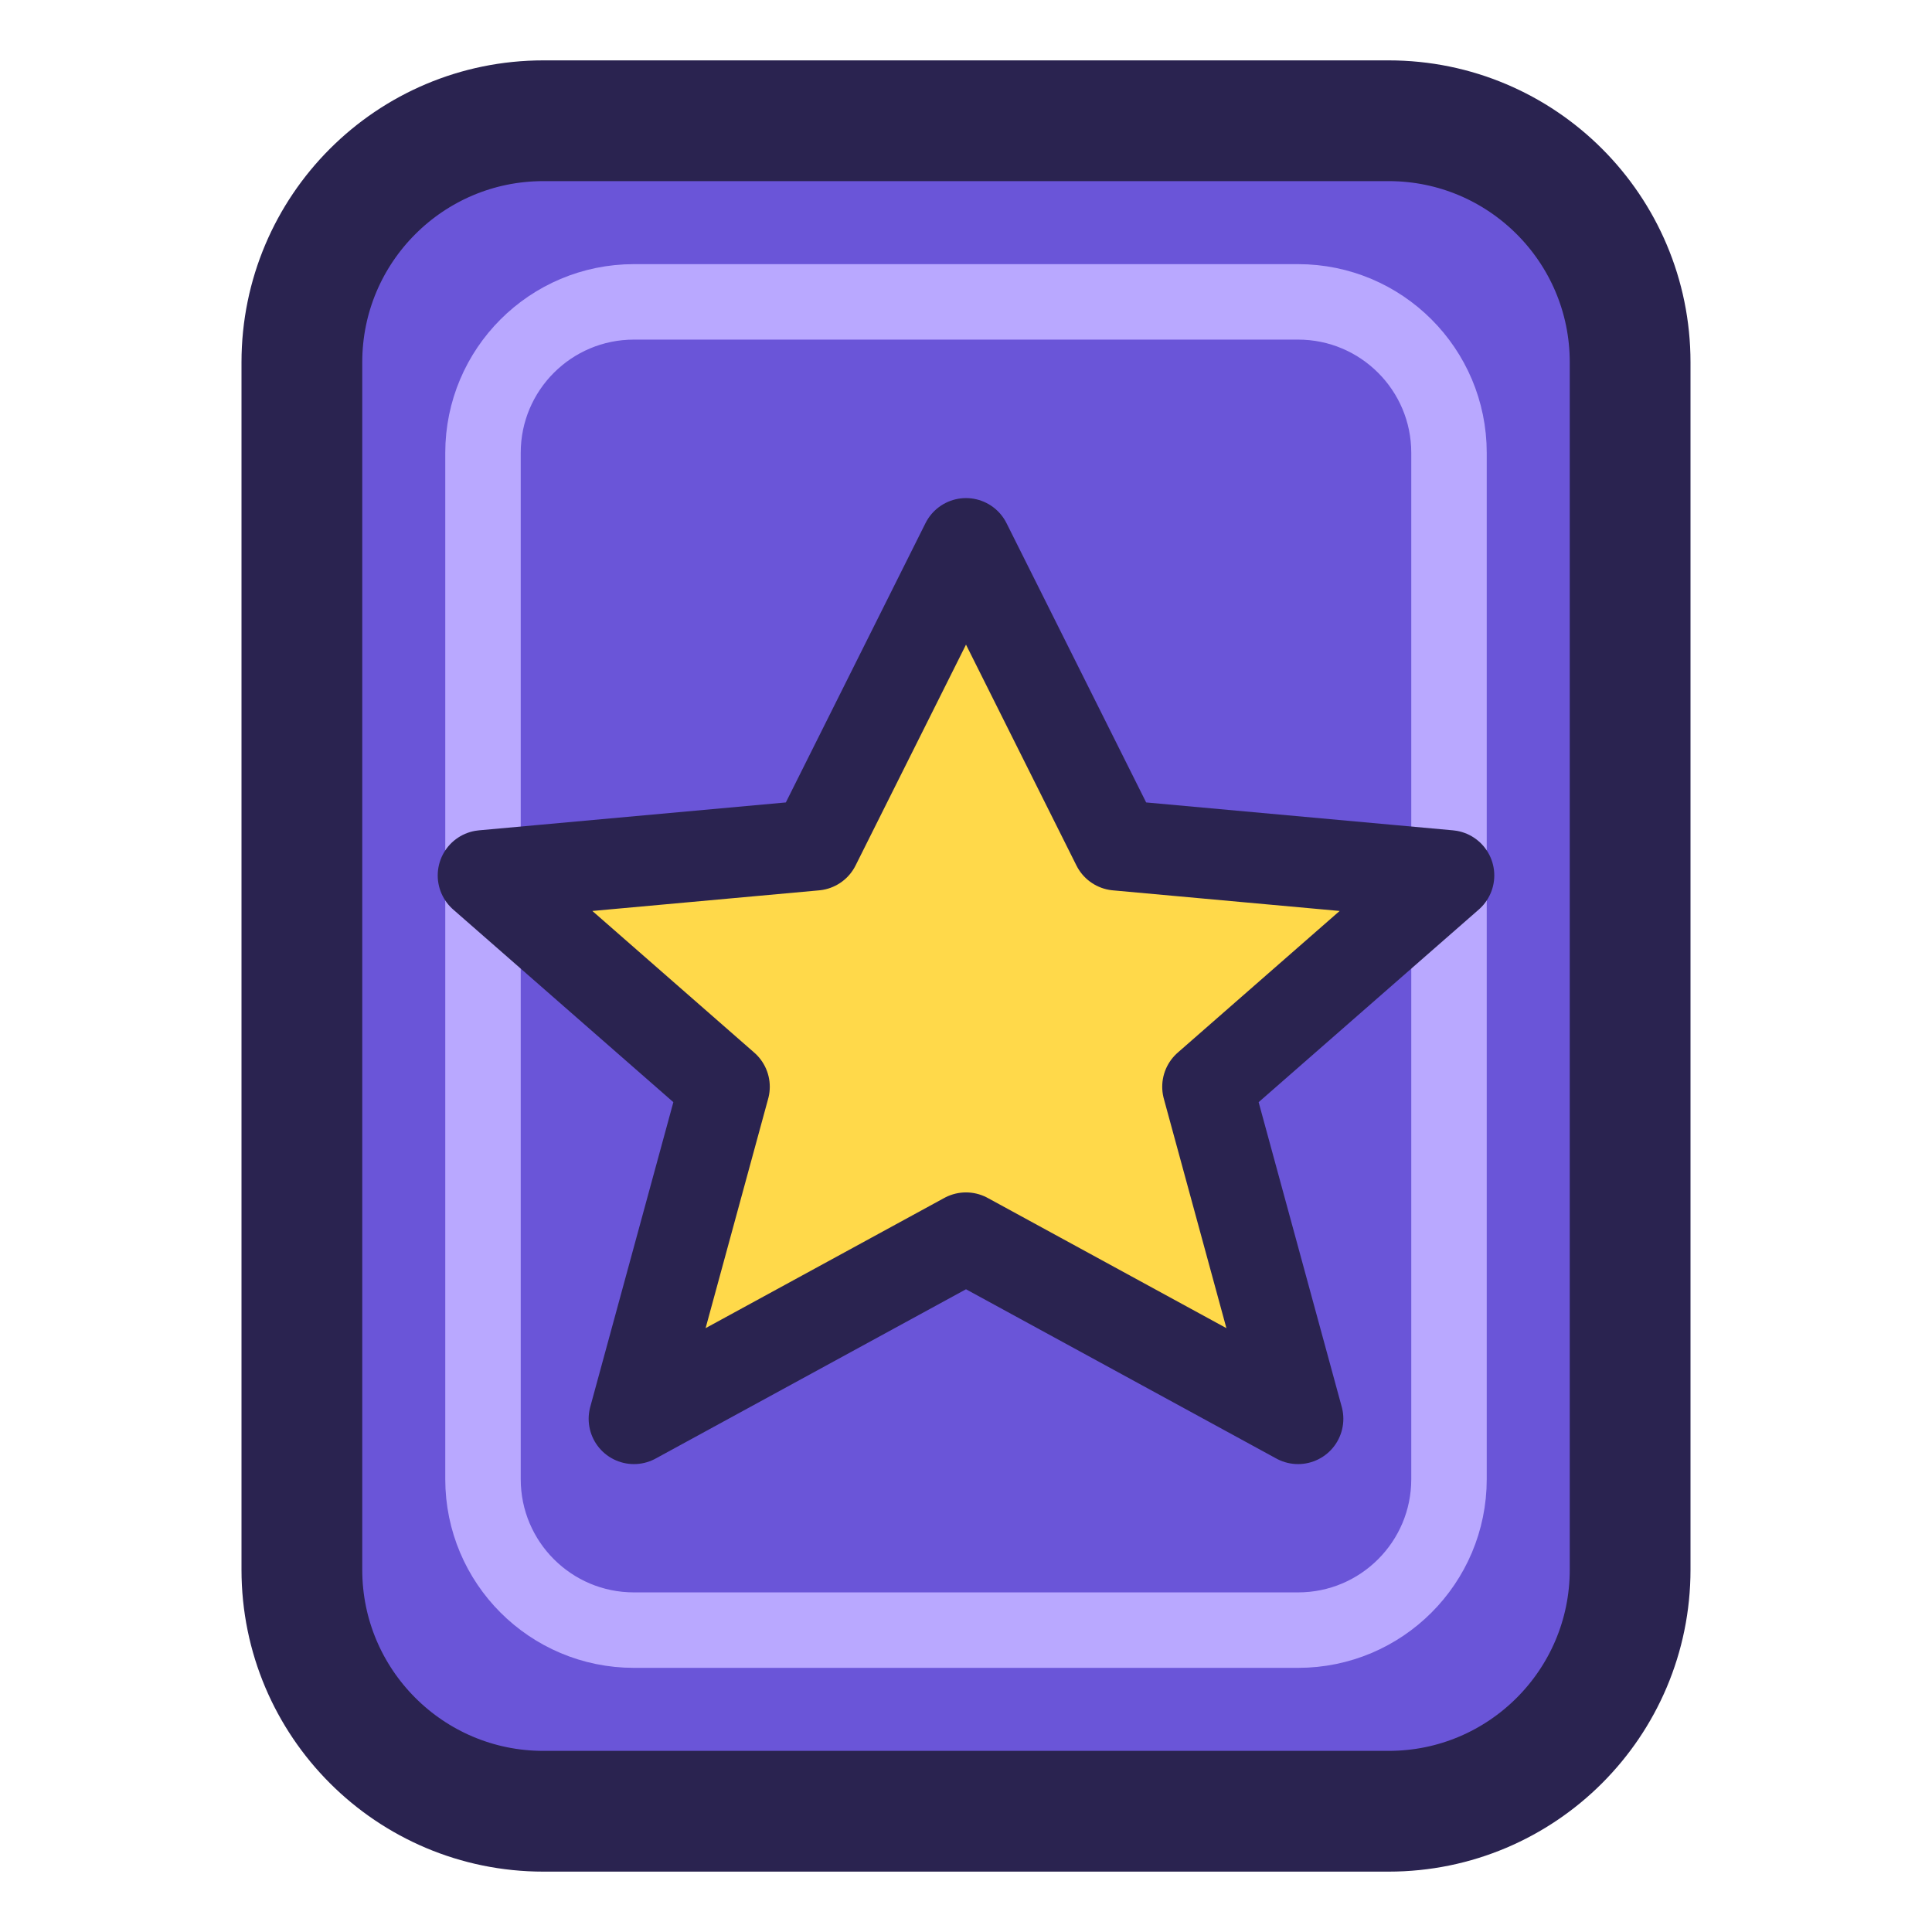
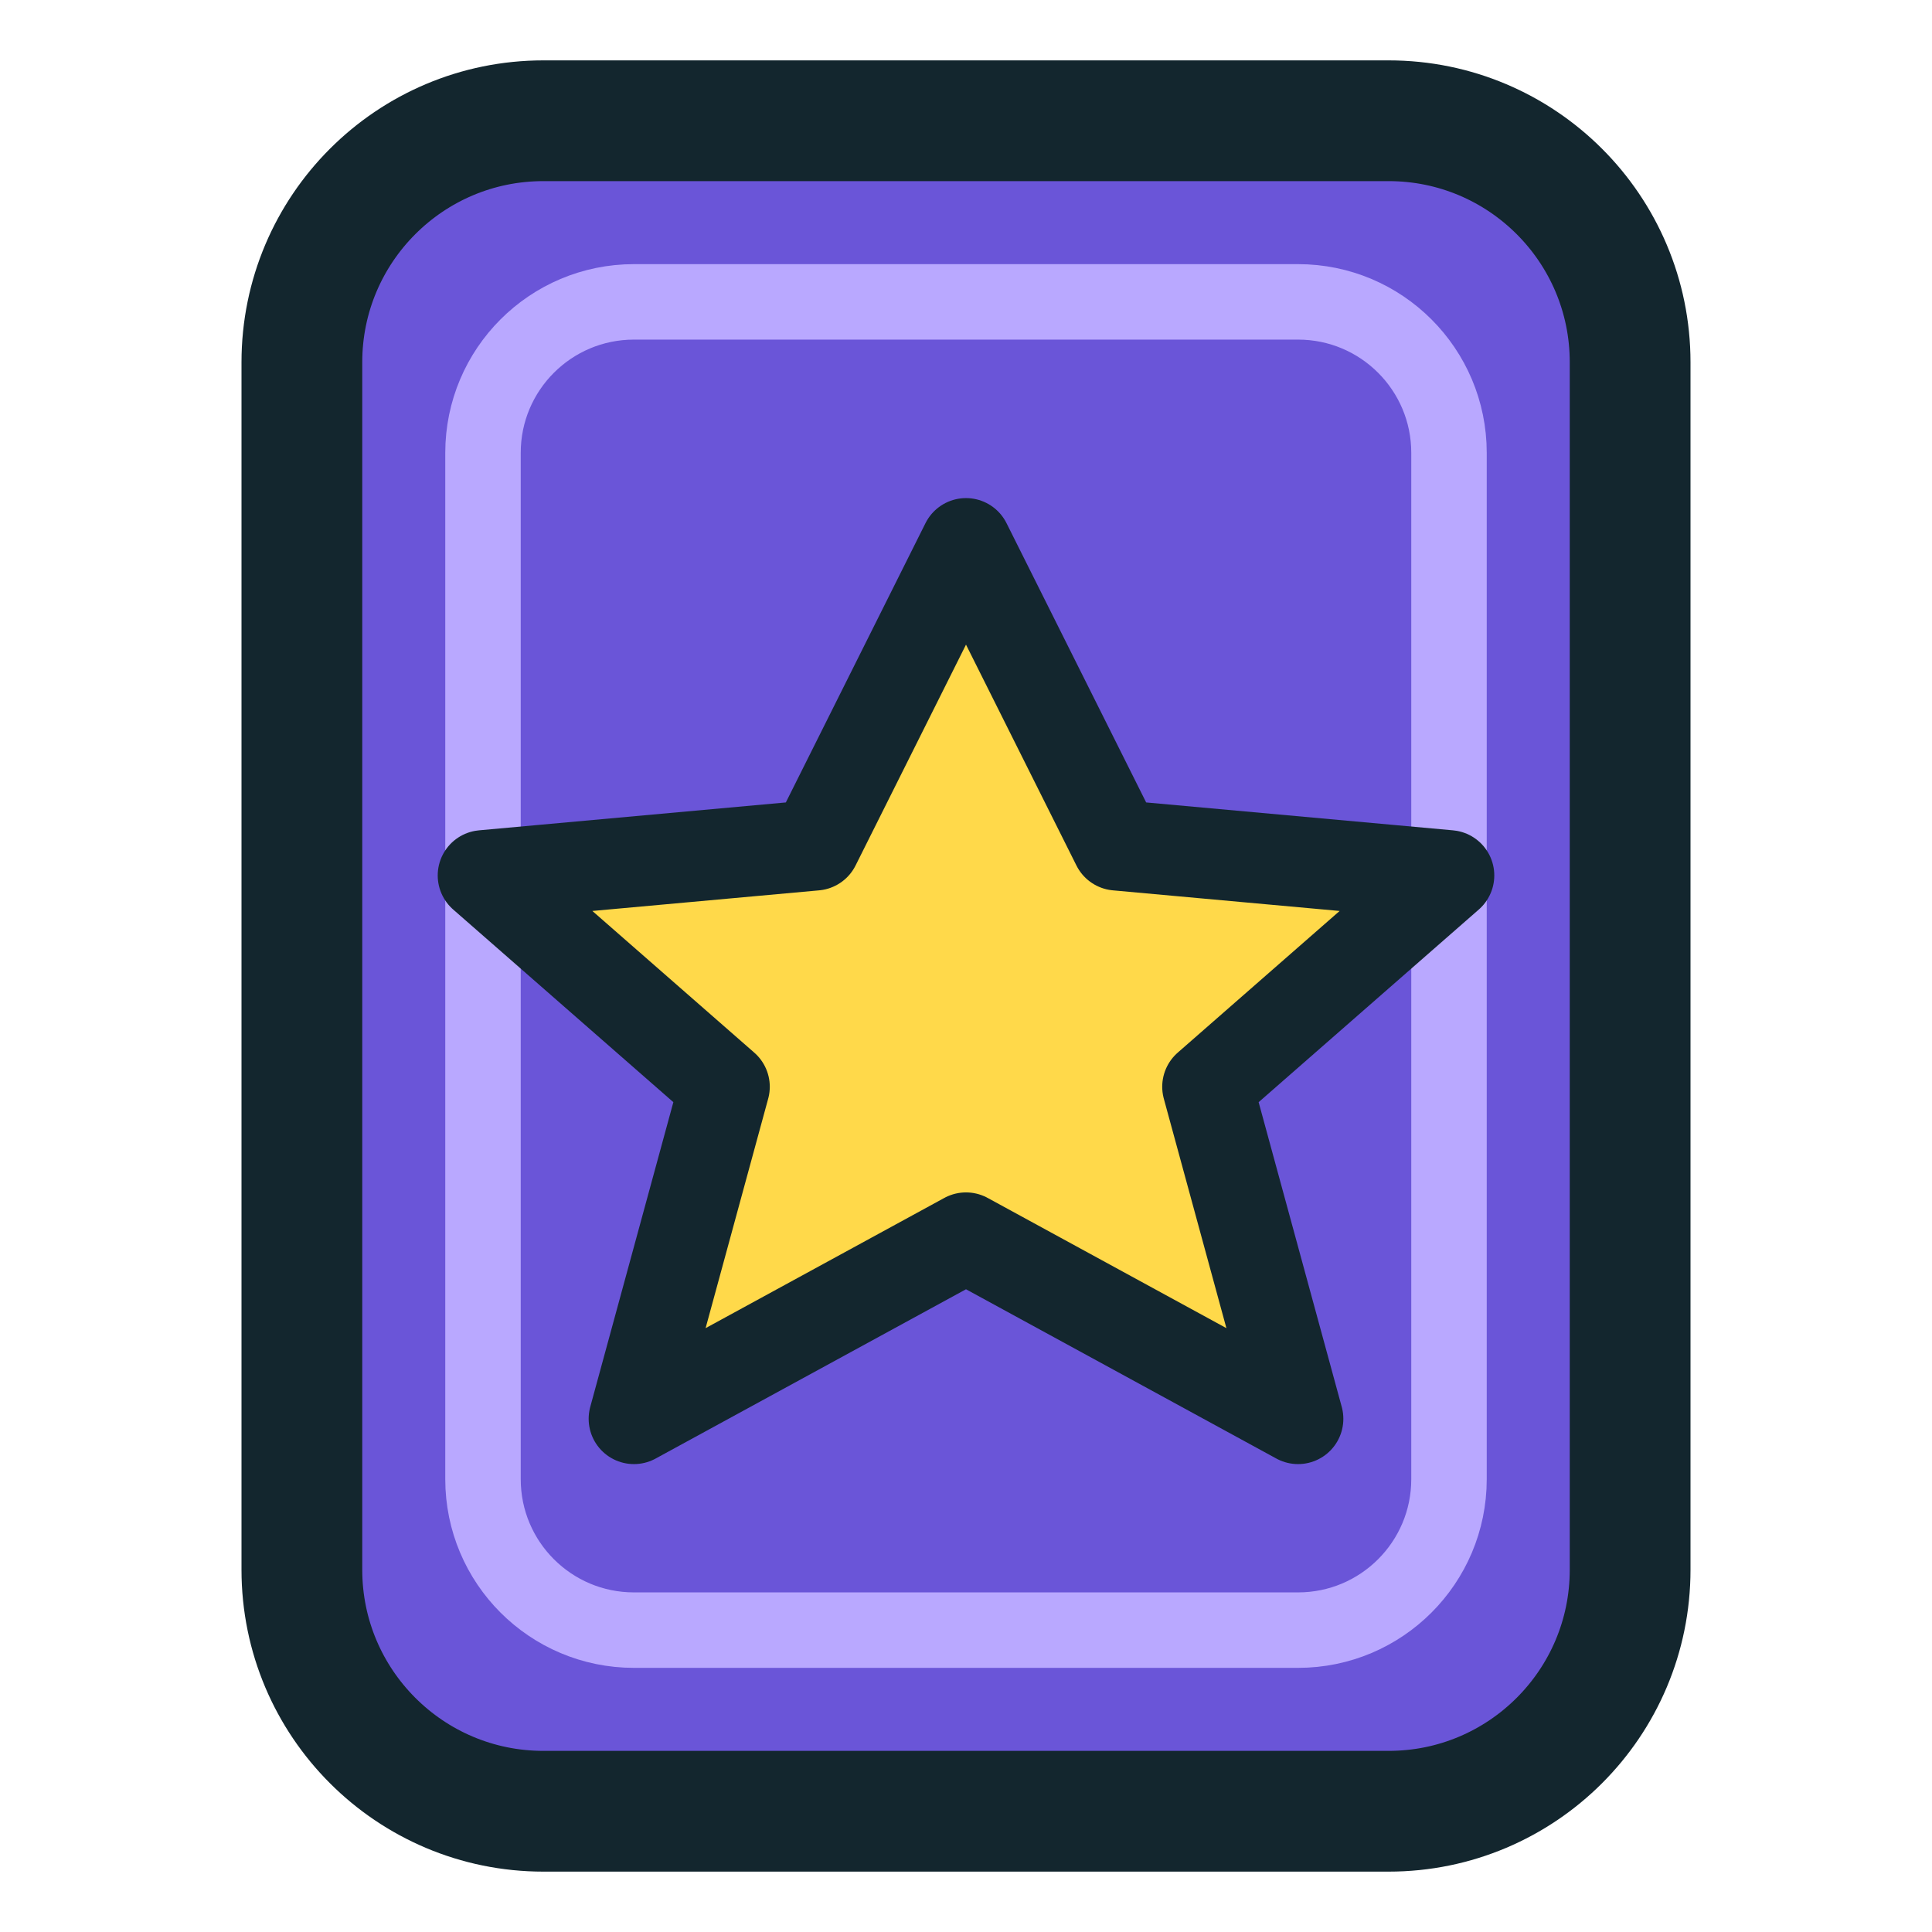
<svg xmlns="http://www.w3.org/2000/svg" width="64" height="64" viewBox="0 0 64 64">
-   <rect x="10" y="4" width="44" height="56" rx="8" fill="#6a55d8" stroke="#2a2350" stroke-width="4" />
+   <rect x="10" y="4" width="44" height="56" rx="8" fill="#6a55d8" stroke="#13262e" stroke-width="4" />
  <rect x="16" y="10" width="32" height="44" rx="5" fill="none" stroke="#b9a8ff" stroke-width="2.5" />
-   <path d="M32 18 l5 10 l11 1 l-8 7 l3 11 l-11 -6 l-11 6 l3 -11 l-8 -7 l11 -1 Z" fill="#ffd94a" stroke="#2a2350" stroke-width="3" stroke-linejoin="round" />
+   <path d="M32 18 l5 10 l11 1 l-8 7 l3 11 l-11 -6 l-11 6 l3 -11 l-8 -7 l11 -1 Z" fill="#ffd94a" stroke="#13262e" stroke-width="3" stroke-linejoin="round" />
</svg>
